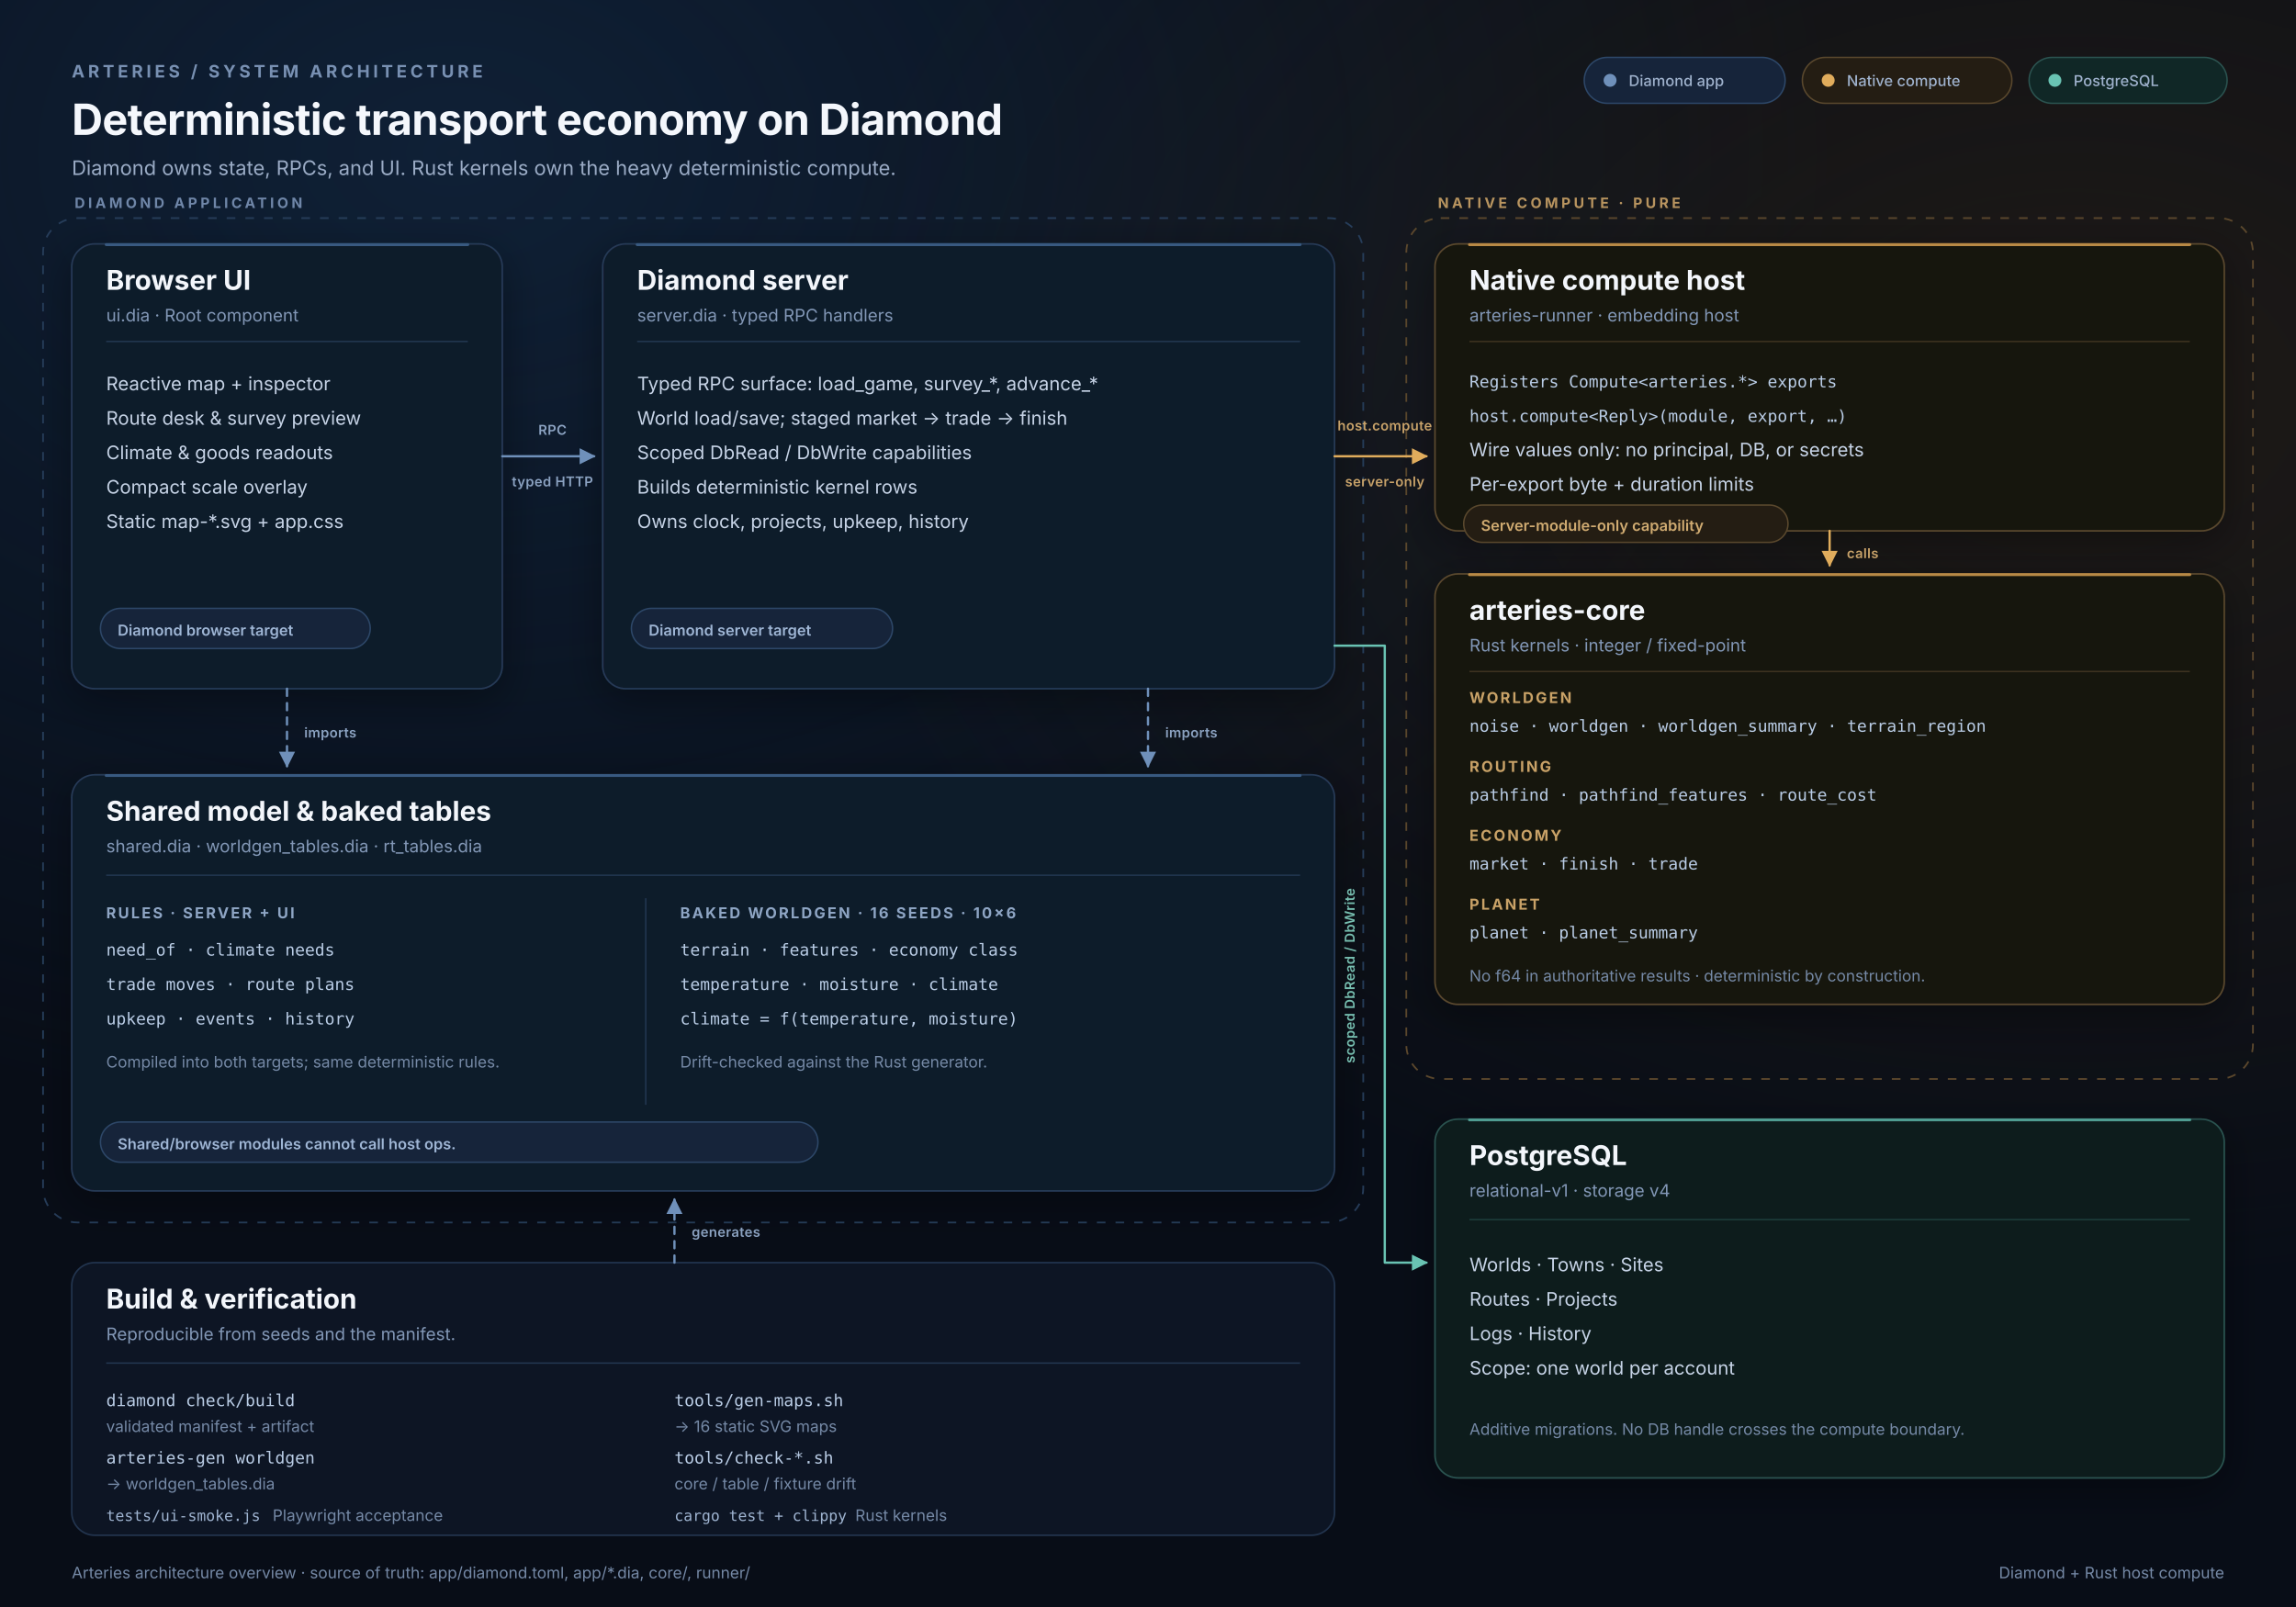
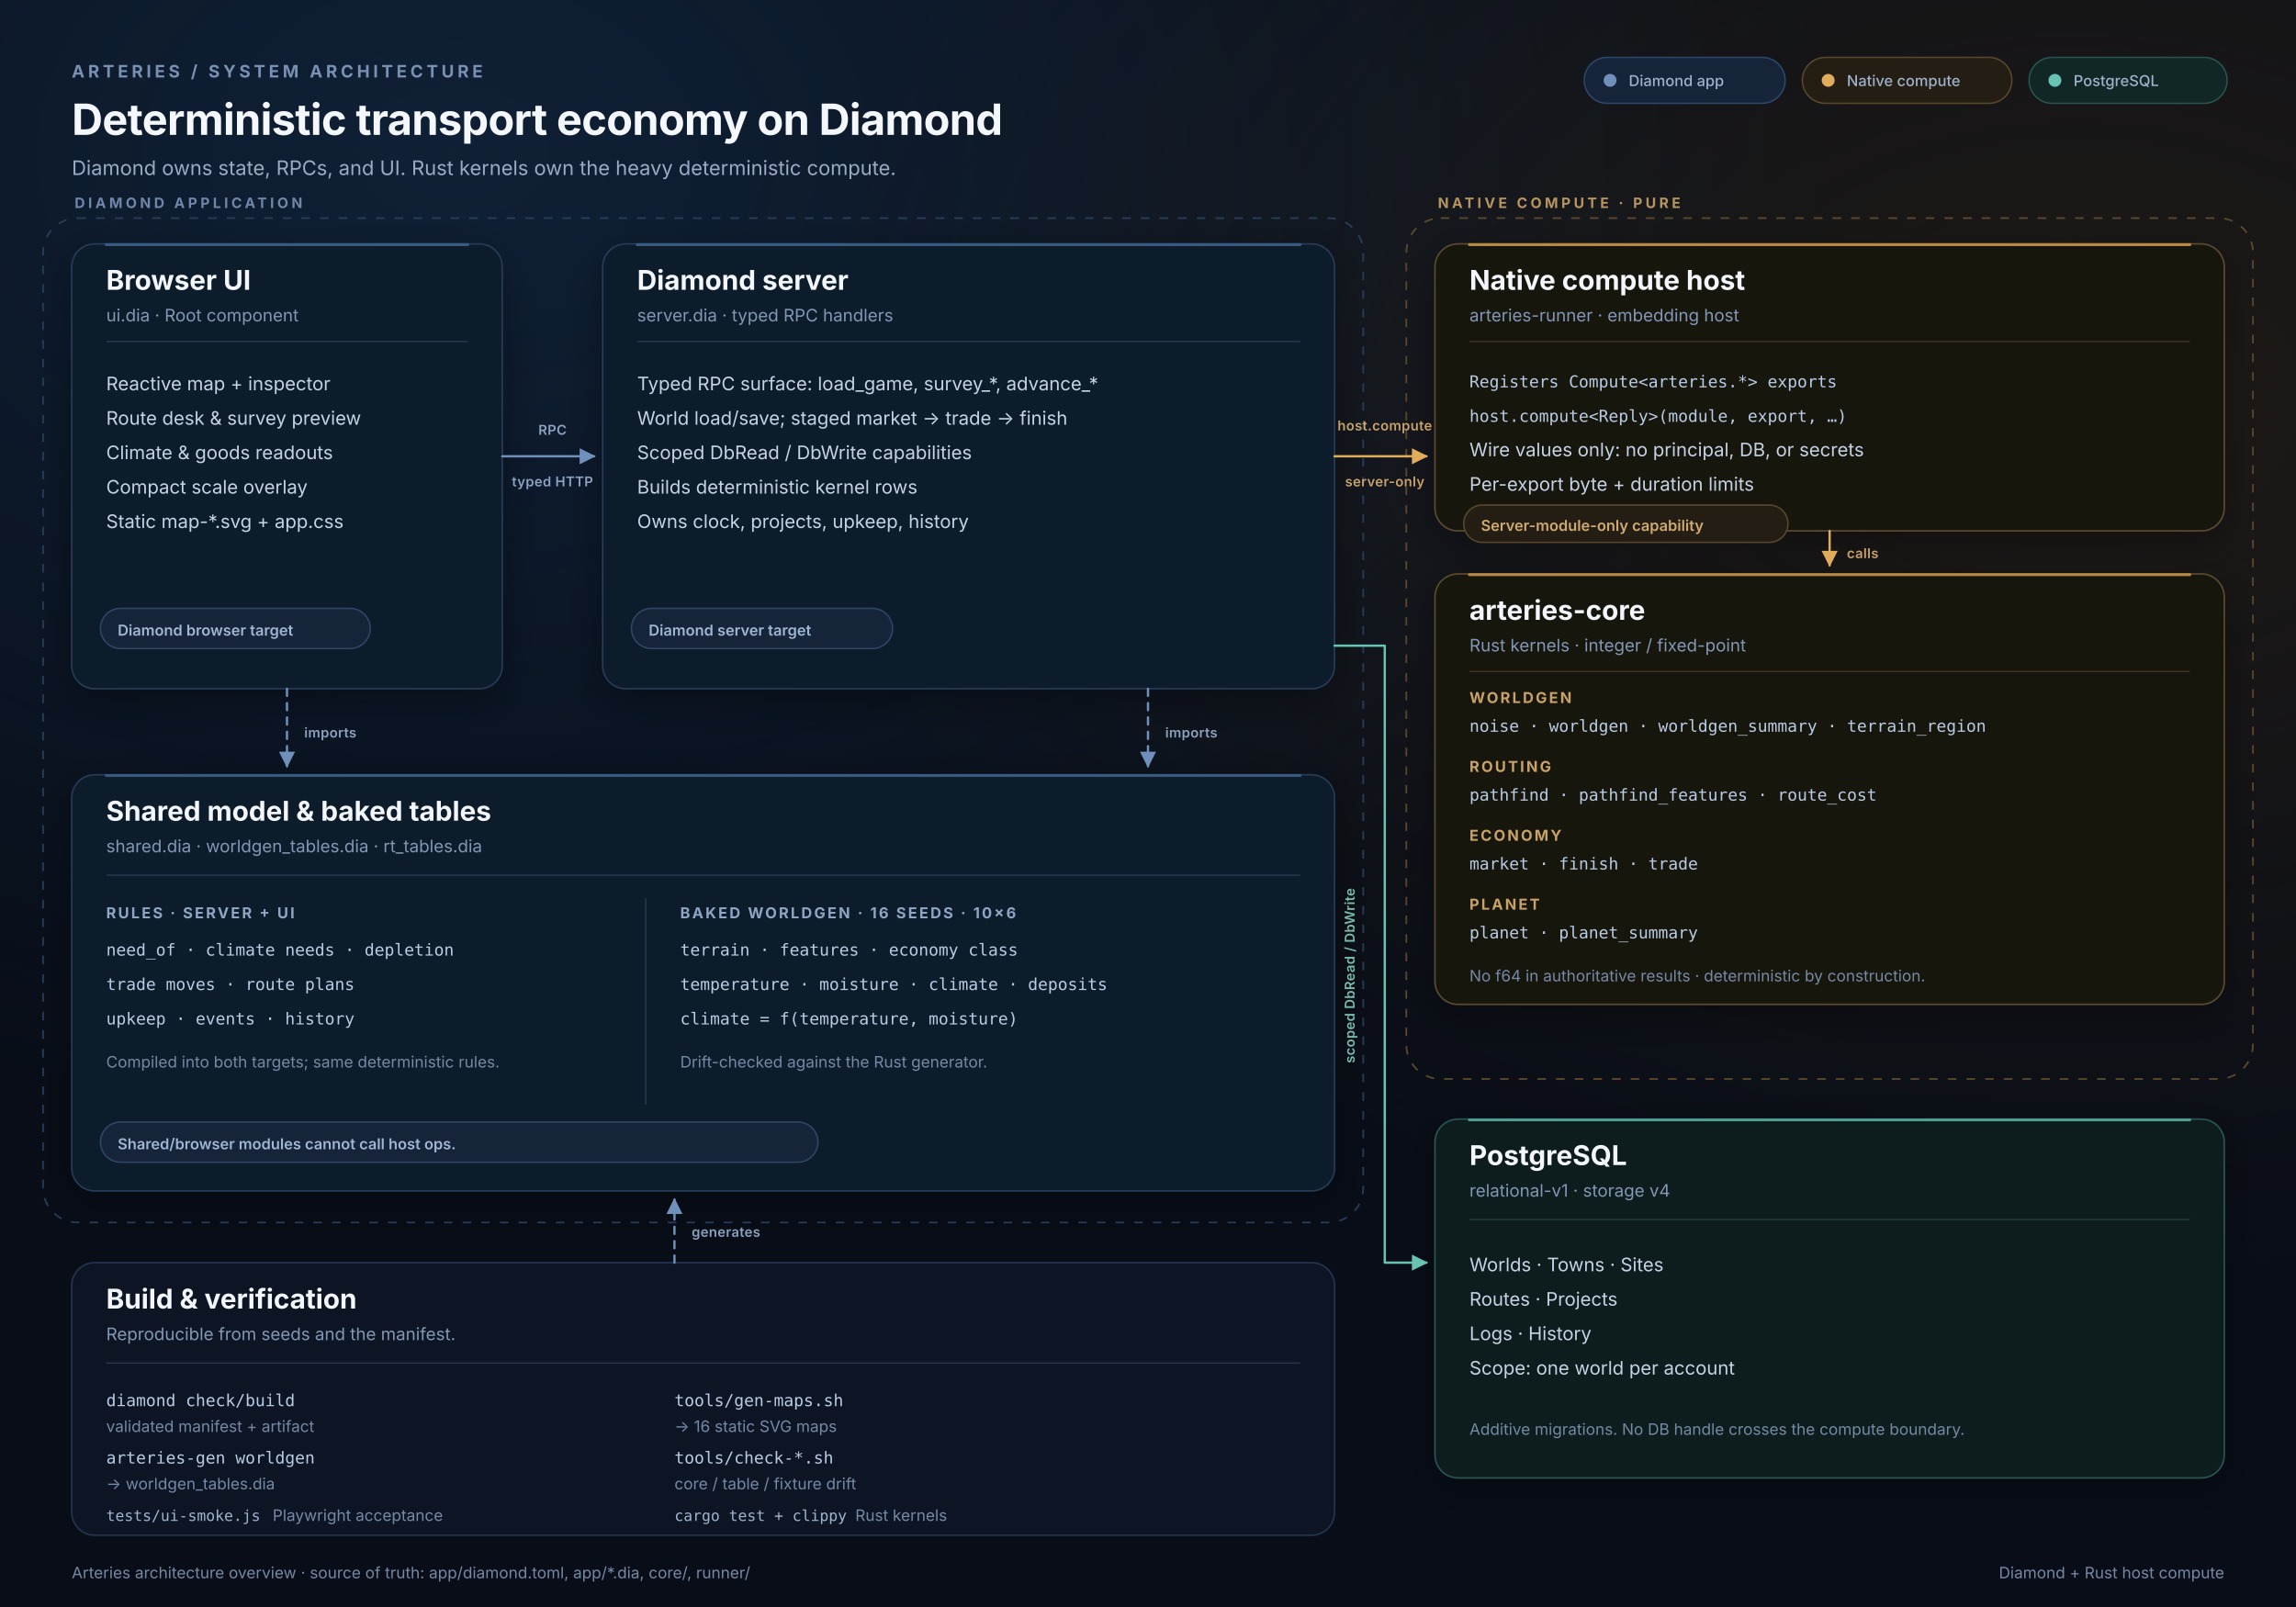
<svg xmlns="http://www.w3.org/2000/svg" width="1600" height="1120" viewBox="0 0 1600 1120" role="img" aria-labelledby="title desc">
  <defs>
    <radialGradient id="bgGlowA" cx="20%" cy="10%" r="60%">
      <stop offset="0%" stop-color="#15304f" stop-opacity="0.55" />
      <stop offset="100%" stop-color="#15304f" stop-opacity="0" />
    </radialGradient>
    <radialGradient id="bgGlowB" cx="90%" cy="25%" r="55%">
      <stop offset="0%" stop-color="#3a2a15" stop-opacity="0.45" />
      <stop offset="100%" stop-color="#3a2a15" stop-opacity="0" />
    </radialGradient>
    <filter id="cardShadow" x="-20%" y="-20%" width="140%" height="150%">
      <feDropShadow dx="0" dy="8" stdDeviation="14" flood-color="#000000" flood-opacity="0.35" />
    </filter>
    <marker id="arrowBlue" viewBox="0 0 10 10" refX="9" refY="5" markerWidth="7" markerHeight="7" orient="auto-start-reverse">
      <path d="M0,0 L10,5 L0,10 Z" fill="#6f90ba" />
    </marker>
    <marker id="arrowAmber" viewBox="0 0 10 10" refX="9" refY="5" markerWidth="7" markerHeight="7" orient="auto-start-reverse">
      <path d="M0,0 L10,5 L0,10 Z" fill="#e0ac5c" />
    </marker>
    <marker id="arrowTeal" viewBox="0 0 10 10" refX="9" refY="5" markerWidth="7" markerHeight="7" orient="auto-start-reverse">
      <path d="M0,0 L10,5 L0,10 Z" fill="#69c3b3" />
    </marker>
  </defs>
  <style>
    .bg { fill: #080d17; }
    .eyebrow { font-family: "Inter", "Segoe UI", system-ui, sans-serif; font-size: 12px; font-weight: 650; letter-spacing: 2.4px; fill: #7890b2; }
    .h1 { font-family: "Inter", "Segoe UI", system-ui, sans-serif; font-size: 30px; font-weight: 700; fill: #f4f7fc; letter-spacing: -0.4px; }
    .sub { font-family: "Inter", "Segoe UI", system-ui, sans-serif; font-size: 14px; font-weight: 400; fill: #9aabc5; }
    .boundary { fill: none; stroke: #263d5a; stroke-width: 1.2; stroke-dasharray: 6 7; }
    .boundary-compute { stroke: #5b472c; }
    .boundary-label { font-family: "Inter", "Segoe UI", system-ui, sans-serif; font-size: 10px; font-weight: 650; letter-spacing: 2.2px; fill: #6f86a8; }
    .boundary-label-compute { fill: #b8945f; }
    .card { fill: #101a2c; stroke: #263a56; stroke-width: 1.1; filter: url(#cardShadow); }
    .card-compute { fill: #18150f; stroke: #5a482d; }
    .card-db { fill: #0c1b1d; stroke: #2b5350; }
    .card-strip { fill: #0d1524; stroke: #22344e; stroke-width: 1.1; }
    .card-top { stroke: #385980; stroke-width: 2; stroke-linecap: round; }
    .card-top-compute { stroke: #b88945; }
    .card-top-db { stroke: #4f9c91; }
    .card-title { font-family: "Inter", "Segoe UI", system-ui, sans-serif; font-size: 19px; font-weight: 650; fill: #f3f6fb; }
    .card-sub { font-family: "Inter", "Segoe UI", system-ui, sans-serif; font-size: 12px; font-weight: 400; fill: #8297b6; }
    .label { font-family: "Inter", "Segoe UI", system-ui, sans-serif; font-size: 10.5px; font-weight: 650; letter-spacing: 1.4px; fill: #8ea5c4; }
    .label-amber { fill: #c9a267; }
    .body { font-family: "Inter", "Segoe UI", system-ui, sans-serif; font-size: 13px; font-weight: 400; fill: #c6d3e6; }
    .body-strong { font-family: "Inter", "Segoe UI", system-ui, sans-serif; font-size: 13px; font-weight: 600; fill: #e5edf8; }
    .mono { font-family: "SFMono-Regular", "Cascadia Code", "Roboto Mono", ui-monospace, monospace; font-size: 11.5px; font-weight: 400; fill: #b9cce5; }
    .mono-small { font-family: "SFMono-Regular", "Cascadia Code", "Roboto Mono", ui-monospace, monospace; font-size: 10.5px; font-weight: 400; fill: #9fb4d1; }
    .muted { font-family: "Inter", "Segoe UI", system-ui, sans-serif; font-size: 11px; font-weight: 400; fill: #7589a6; }
    .accent { fill: #e8b86d; }
    .teal { fill: #73cbbb; }
    .divider { stroke: #223650; stroke-width: 1; }
    .divider-compute { stroke: #3d3220; }
    .divider-db { stroke: #1d3d3a; }
    .chip { fill: #16243a; stroke: #2d4768; stroke-width: 1; }
    .chip-compute { fill: #241d13; stroke: #5a482d; }
    .chip-db { fill: #102726; stroke: #2b5350; }
    .chip-text { font-family: "Inter", "Segoe UI", system-ui, sans-serif; font-size: 10.5px; font-weight: 600; fill: #9fb6d5; }
    .chip-text-compute { fill: #d0ab71; }
    .chip-text-db { fill: #7dc9bb; }
    .arrow { fill: none; stroke: #6f90ba; stroke-width: 1.6; stroke-linecap: round; stroke-linejoin: round; }
    .arrow-dashed { stroke-dasharray: 5 5; }
    .arrow-compute { stroke: #e0ac5c; }
    .arrow-db { stroke: #69c3b3; }
    .arrow-label { font-family: "Inter", "Segoe UI", system-ui, sans-serif; font-size: 9.5px; font-weight: 600; fill: #8ba2c1; letter-spacing: 0.2px; }
    .arrow-label-compute { fill: #c8a269; }
    .arrow-label-db { fill: #76bdaf; }
    .legend-dot { stroke-width: 0; }
    .legend-text { font-family: "Inter", "Segoe UI", system-ui, sans-serif; font-size: 10.5px; font-weight: 550; fill: #9fb2cd; }
  </style>
  <rect class="bg" width="1600" height="1120" />
  <rect width="1600" height="1120" fill="url(#bgGlowA)" />
  <rect width="1600" height="1120" fill="url(#bgGlowB)" />
  <text x="50" y="54" class="eyebrow">ARTERIES / SYSTEM ARCHITECTURE</text>
  <text x="50" y="94" class="h1">Deterministic transport economy on Diamond</text>
  <text x="50" y="122" class="sub">Diamond owns state, RPCs, and UI. Rust kernels own the heavy deterministic compute.</text>
  <g transform="translate(1104 40)">
    <rect class="chip" x="0" y="0" width="140" height="32" rx="16" />
    <circle class="legend-dot" cx="18" cy="16" r="4.5" fill="#6f90ba" />
    <text class="legend-text" x="31" y="20">Diamond app</text>
    <rect class="chip chip-compute" x="152" y="0" width="146" height="32" rx="16" />
    <circle class="legend-dot" cx="170" cy="16" r="4.5" fill="#e0ac5c" />
    <text class="legend-text" x="183" y="20">Native compute</text>
    <rect class="chip chip-db" x="310" y="0" width="138" height="32" rx="16" />
    <circle class="legend-dot" cx="328" cy="16" r="4.5" fill="#69c3b3" />
    <text class="legend-text" x="341" y="20">PostgreSQL</text>
  </g>
  <rect class="boundary" x="30" y="152" width="920" height="700" rx="24" />
  <text x="52" y="145" class="boundary-label">DIAMOND APPLICATION</text>
  <rect class="boundary boundary-compute" x="980" y="152" width="590" height="600" rx="24" />
  <text x="1002" y="145" class="boundary-label boundary-label-compute">NATIVE COMPUTE · PURE</text>
  <g>
    <rect class="card" x="50" y="170" width="300" height="310" rx="16" />
    <line class="card-top" x1="74" y1="170.5" x2="326" y2="170.5" />
    <text x="74" y="202" class="card-title">Browser UI</text>
    <text x="74" y="224" class="card-sub">ui.dia · Root component</text>
    <line class="divider" x1="74" y1="238" x2="326" y2="238" />
    <text x="74" y="272" class="body">Reactive map + inspector</text>
    <text x="74" y="296" class="body">Route desk &amp; survey preview</text>
    <text x="74" y="320" class="body">Climate &amp; goods readouts</text>
    <text x="74" y="344" class="body">Compact scale overlay</text>
    <text x="74" y="368" class="body">Static map-*.svg + app.css</text>
    <rect class="chip" x="70" y="424" width="188" height="28" rx="14" />
    <text class="chip-text" x="82" y="443">Diamond browser target</text>
  </g>
  <g>
    <rect class="card" x="420" y="170" width="510" height="310" rx="16" />
    <line class="card-top" x1="444" y1="170.5" x2="906" y2="170.5" />
    <text x="444" y="202" class="card-title">Diamond server</text>
    <text x="444" y="224" class="card-sub">server.dia · typed RPC handlers</text>
    <line class="divider" x1="444" y1="238" x2="906" y2="238" />
    <text x="444" y="272" class="body">Typed RPC surface: load_game, survey_*, advance_*</text>
    <text x="444" y="296" class="body">World load/save; staged market → trade → finish</text>
    <text x="444" y="320" class="body">Scoped DbRead / DbWrite capabilities</text>
    <text x="444" y="344" class="body">Builds deterministic kernel rows</text>
    <text x="444" y="368" class="body">Owns clock, projects, upkeep, history</text>
    <rect class="chip" x="440" y="424" width="182" height="28" rx="14" />
    <text class="chip-text" x="452" y="443">Diamond server target</text>
  </g>
  <g>
    <rect class="card" x="50" y="540" width="880" height="290" rx="16" />
    <line class="card-top" x1="74" y1="540.5" x2="906" y2="540.5" />
    <text x="74" y="572" class="card-title">Shared model &amp; baked tables</text>
    <text x="74" y="594" class="card-sub">shared.dia · worldgen_tables.dia · rt_tables.dia</text>
    <line class="divider" x1="74" y1="610" x2="906" y2="610" />
    <line class="divider" x1="450" y1="626" x2="450" y2="770" />
    <text x="74" y="640" class="label">RULES · SERVER + UI</text>
-     <text x="74" y="666" class="mono">need_of · climate needs</text>
+     <text x="74" y="666" class="mono">need_of · climate needs · depletion</text>
    <text x="74" y="690" class="mono">trade moves · route plans</text>
    <text x="74" y="714" class="mono">upkeep · events · history</text>
    <text x="74" y="744" class="muted">Compiled into both targets; same deterministic rules.</text>
    <text x="474" y="640" class="label">BAKED WORLDGEN · 16 SEEDS · 10×6</text>
    <text x="474" y="666" class="mono">terrain · features · economy class</text>
-     <text x="474" y="690" class="mono">temperature · moisture · climate</text>
+     <text x="474" y="690" class="mono">temperature · moisture · climate · deposits</text>
    <text x="474" y="714" class="mono">climate = f(temperature, moisture)</text>
    <text x="474" y="744" class="muted">Drift-checked against the Rust generator.</text>
    <rect class="chip" x="70" y="782" width="500" height="28" rx="14" />
    <text class="chip-text" x="82" y="801">Shared/browser modules cannot call host ops.</text>
  </g>
  <g>
    <rect class="card card-compute" x="1000" y="170" width="550" height="200" rx="16" />
    <line class="card-top card-top-compute" x1="1024" y1="170.5" x2="1526" y2="170.5" />
    <text x="1024" y="202" class="card-title">Native compute host</text>
    <text x="1024" y="224" class="card-sub">arteries-runner · embedding host</text>
    <line class="divider divider-compute" x1="1024" y1="238" x2="1526" y2="238" />
    <text x="1024" y="270" class="mono">Registers Compute&lt;arteries.*&gt; exports</text>
    <text x="1024" y="294" class="mono">host.compute&lt;Reply&gt;(module, export, …)</text>
    <text x="1024" y="318" class="body">Wire values only: no principal, DB, or secrets</text>
    <text x="1024" y="342" class="body">Per-export byte + duration limits</text>
    <rect class="chip chip-compute" x="1020" y="352" width="226" height="26" rx="13" />
    <text class="chip-text chip-text-compute" x="1032" y="370">Server-module-only capability</text>
  </g>
  <g>
    <rect class="card card-compute" x="1000" y="400" width="550" height="300" rx="16" />
    <line class="card-top card-top-compute" x1="1024" y1="400.5" x2="1526" y2="400.5" />
    <text x="1024" y="432" class="card-title">arteries-core</text>
    <text x="1024" y="454" class="card-sub">Rust kernels · integer / fixed-point</text>
    <line class="divider divider-compute" x1="1024" y1="468" x2="1526" y2="468" />
    <text x="1024" y="490" class="label label-amber">WORLDGEN</text>
    <text x="1024" y="510" class="mono">noise · worldgen · worldgen_summary · terrain_region</text>
    <text x="1024" y="538" class="label label-amber">ROUTING</text>
    <text x="1024" y="558" class="mono">pathfind · pathfind_features · route_cost</text>
    <text x="1024" y="586" class="label label-amber">ECONOMY</text>
    <text x="1024" y="606" class="mono">market · finish · trade</text>
    <text x="1024" y="634" class="label label-amber">PLANET</text>
    <text x="1024" y="654" class="mono">planet · planet_summary</text>
    <text x="1024" y="684" class="muted">No f64 in authoritative results · deterministic by construction.</text>
  </g>
  <g>
    <rect class="card card-db" x="1000" y="780" width="550" height="250" rx="16" />
    <line class="card-top card-top-db" x1="1024" y1="780.5" x2="1526" y2="780.5" />
    <text x="1024" y="812" class="card-title">PostgreSQL</text>
    <text x="1024" y="834" class="card-sub">relational-v1 · storage v4</text>
    <line class="divider divider-db" x1="1024" y1="850" x2="1526" y2="850" />
    <text x="1024" y="886" class="body">Worlds · Towns · Sites</text>
    <text x="1024" y="910" class="body">Routes · Projects</text>
    <text x="1024" y="934" class="body">Logs · History</text>
    <text x="1024" y="958" class="body">Scope: one world per account</text>
    <text x="1024" y="1000" class="muted">Additive migrations. No DB handle crosses the compute boundary.</text>
  </g>
  <g>
    <rect class="card-strip" x="50" y="880" width="880" height="190" rx="16" />
    <text x="74" y="912" class="card-title">Build &amp; verification</text>
    <text x="74" y="934" class="card-sub">Reproducible from seeds and the manifest.</text>
    <line class="divider" x1="74" y1="950" x2="906" y2="950" />
    <text x="74" y="980" class="mono">diamond check/build</text>
    <text x="74" y="998" class="muted">validated manifest + artifact</text>
    <text x="74" y="1020" class="mono">arteries-gen worldgen</text>
    <text x="74" y="1038" class="muted">→ worldgen_tables.dia</text>
    <text x="470" y="980" class="mono">tools/gen-maps.sh</text>
    <text x="470" y="998" class="muted">→ 16 static SVG maps</text>
    <text x="470" y="1020" class="mono">tools/check-*.sh</text>
    <text x="470" y="1038" class="muted">core / table / fixture drift</text>
    <text x="74" y="1060" class="mono-small">tests/ui-smoke.js</text>
    <text x="190" y="1060" class="muted">Playwright acceptance</text>
    <text x="470" y="1060" class="mono-small">cargo test + clippy</text>
    <text x="596" y="1060" class="muted">Rust kernels</text>
  </g>
  <g>
    <line class="arrow" x1="350" y1="318" x2="414" y2="318" marker-end="url(#arrowBlue)" />
    <text x="385" y="303" text-anchor="middle" class="arrow-label">RPC</text>
    <text x="385" y="339" text-anchor="middle" class="arrow-label">typed HTTP</text>
    <line class="arrow arrow-compute" x1="930" y1="318" x2="994" y2="318" marker-end="url(#arrowAmber)" />
    <text x="965" y="300" text-anchor="middle" class="arrow-label arrow-label-compute">host.compute</text>
    <text x="965" y="339" text-anchor="middle" class="arrow-label arrow-label-compute">server-only</text>
    <line class="arrow arrow-dashed" x1="200" y1="480" x2="200" y2="534" marker-end="url(#arrowBlue)" />
    <text x="212" y="514" class="arrow-label">imports</text>
    <line class="arrow arrow-dashed" x1="800" y1="480" x2="800" y2="534" marker-end="url(#arrowBlue)" />
    <text x="812" y="514" class="arrow-label">imports</text>
    <line class="arrow arrow-compute" x1="1275" y1="370" x2="1275" y2="394" marker-end="url(#arrowAmber)" />
    <text x="1287" y="389" class="arrow-label arrow-label-compute">calls</text>
    <path class="arrow arrow-db" d="M930 450 H965 V880 H994" marker-end="url(#arrowTeal)" />
    <text x="944" y="680" text-anchor="middle" transform="rotate(-90 944 680)" class="arrow-label arrow-label-db">scoped DbRead / DbWrite</text>
    <line class="arrow arrow-dashed" x1="470" y1="880" x2="470" y2="836" marker-end="url(#arrowBlue)" />
    <text x="482" y="862" class="arrow-label">generates</text>
  </g>
  <text x="50" y="1100" class="muted">Arteries architecture overview · source of truth: app/diamond.toml, app/*.dia, core/, runner/</text>
  <text x="1550" y="1100" text-anchor="end" class="muted">Diamond + Rust host compute</text>
</svg>
